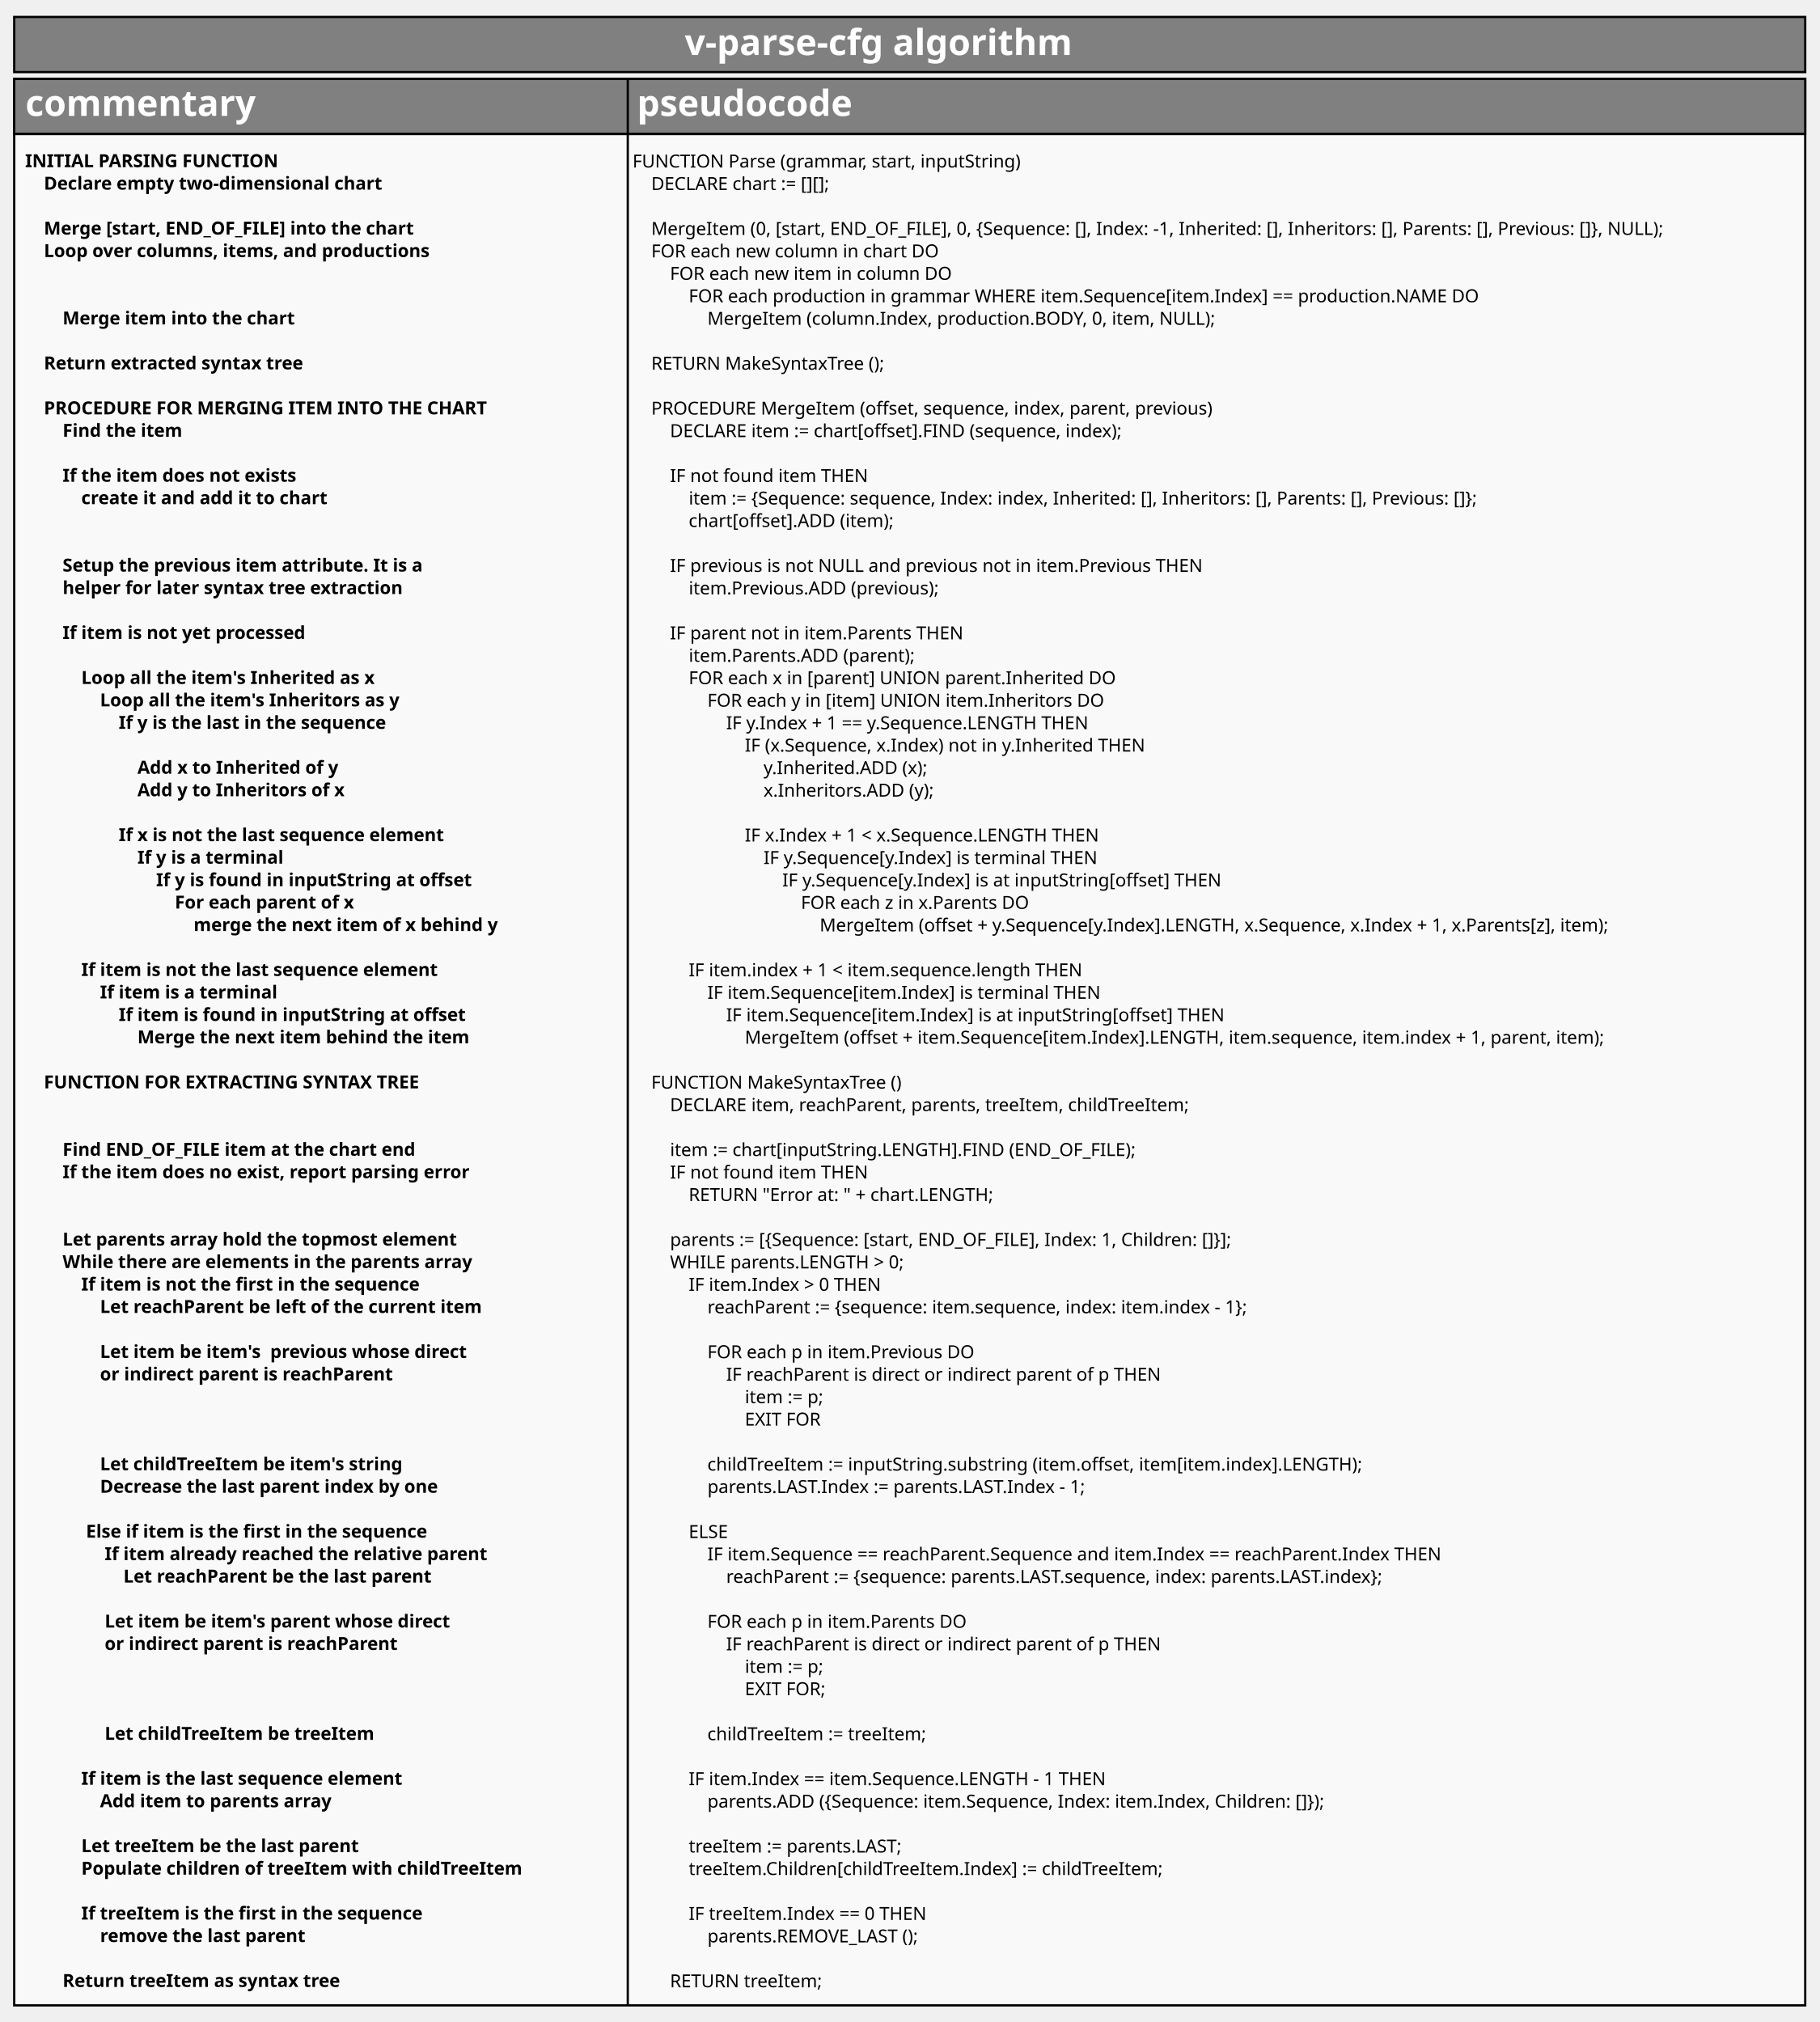
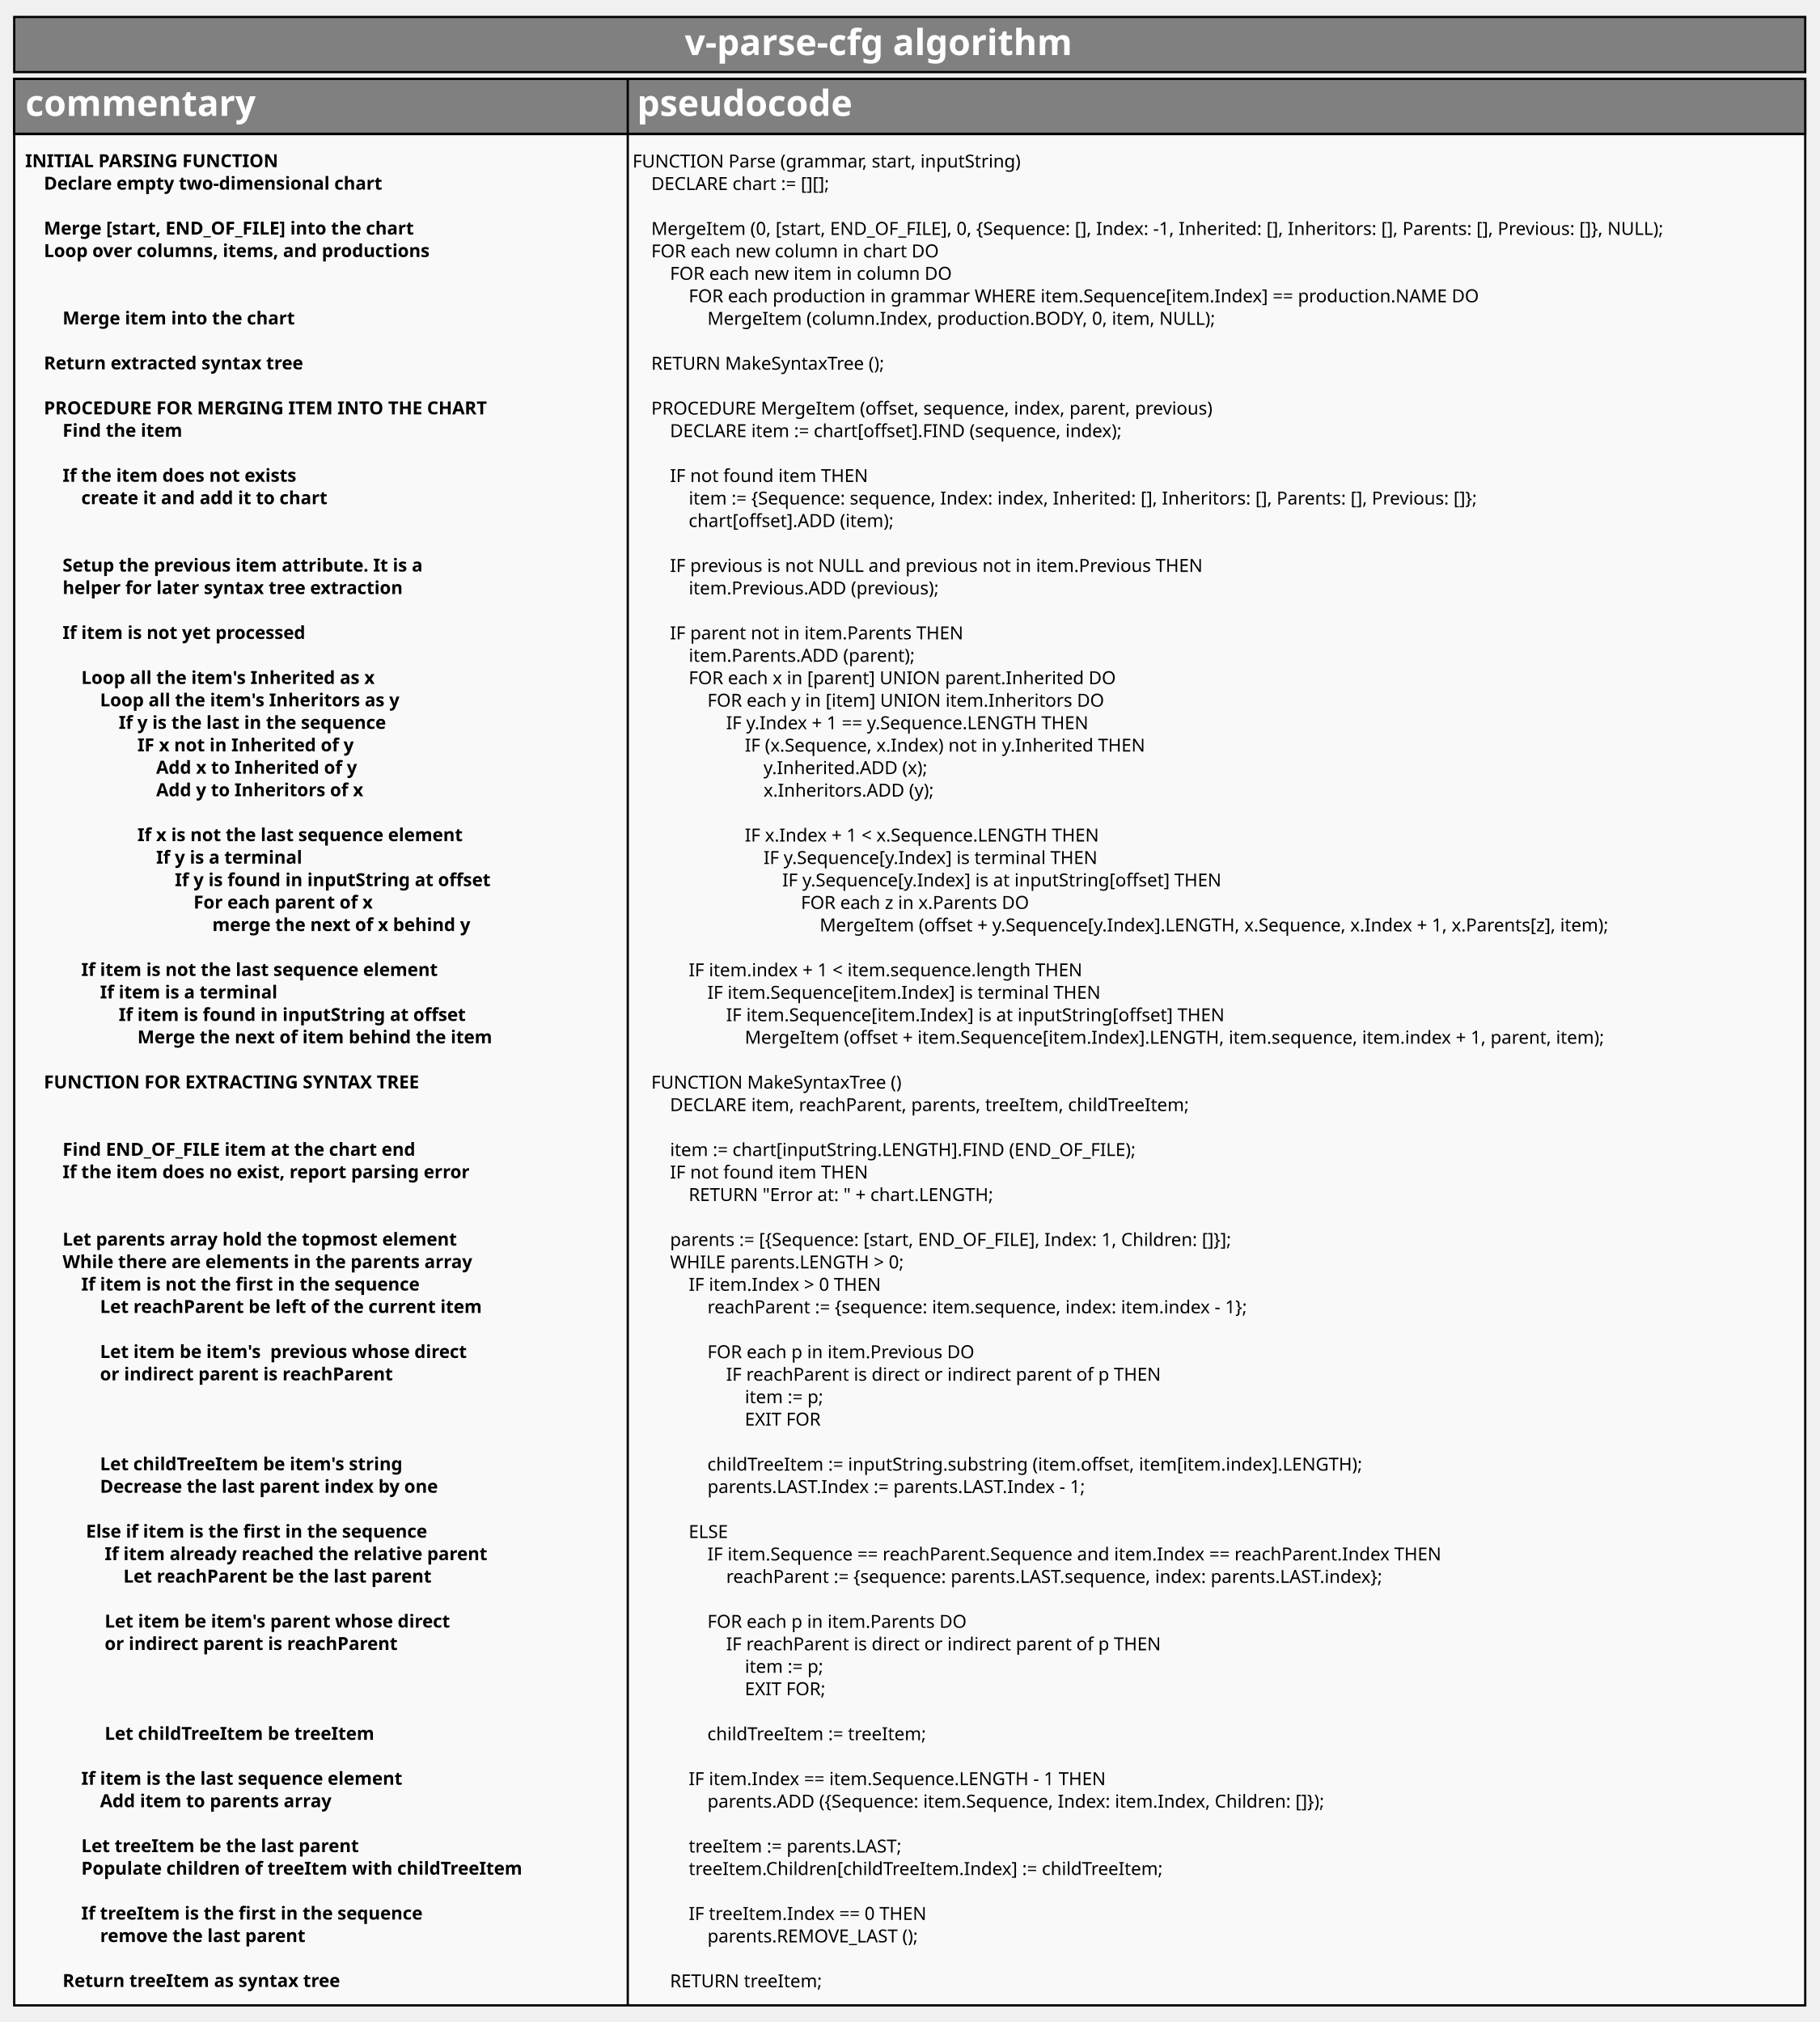
<svg xmlns="http://www.w3.org/2000/svg" width="810" height="900" viewBox="0 0 214.312 238.125" version="1.1" id="svg5">
  <defs id="defs2" />
  <g id="layer1">
    <rect style="fill:#808080;stroke:#000000;stroke-width:0.265;stroke-miterlimit:4;stroke-dasharray:none" id="rect3934" width="210.899" height="6.494" x="1.673" y="1.996" />
    <rect style="fill:#f9f9f9;stroke:#000000;stroke-width:0.265;stroke-miterlimit:4;stroke-dasharray:none" id="rect47043" width="210.899" height="226.879" x="1.673" y="9.288" />
    <rect style="fill:#808080;stroke:#000000;stroke-width:0.265;stroke-miterlimit:4;stroke-dasharray:none" id="rect61286" width="210.899" height="6.494" x="1.673" y="9.288" />
    <text xml:space="preserve" style="font-size:2.117px;line-height:1.25;font-family:sans-serif;stroke-width:0.265" x="72.286" y="19.726" id="text2938">
      <tspan id="tspan2936" style="font-size:2.117px;stroke-width:0.265" x="72.286" y="19.726">    FUNCTION Parse (grammar, start, inputString)</tspan>
      <tspan style="font-size:2.117px;stroke-width:0.265" x="72.286" y="22.372" id="tspan2940">        DECLARE chart := [][];</tspan>
      <tspan style="font-size:2.117px;stroke-width:0.265" x="72.286" y="25.018" id="tspan2942">        </tspan>
      <tspan style="font-size:2.117px;stroke-width:0.265" x="72.286" y="27.664" id="tspan2944">        MergeItem (0, [start, END_OF_FILE], 0, {Sequence: [], Index: -1, Inherited: [], Inheritors: [], Parents: [], Previous: []}, NULL);</tspan>
      <tspan style="font-size:2.117px;stroke-width:0.265" x="72.286" y="30.31" id="tspan2946">        FOR each new column in chart DO</tspan>
      <tspan style="font-size:2.117px;stroke-width:0.265" x="72.286" y="32.956" id="tspan2948">            FOR each new item in column DO</tspan>
      <tspan style="font-size:2.117px;stroke-width:0.265" x="72.286" y="35.602" id="tspan2950">                FOR each production in grammar WHERE item.Sequence[item.Index] == production.NAME DO</tspan>
      <tspan style="font-size:2.117px;stroke-width:0.265" x="72.286" y="38.247" id="tspan2952">                    MergeItem (column.Index, production.BODY, 0, item, NULL);</tspan>
      <tspan style="font-size:2.117px;stroke-width:0.265" x="72.286" y="40.893" id="tspan2954" />
      <tspan style="font-size:2.117px;stroke-width:0.265" x="72.286" y="43.539" id="tspan2956">        RETURN MakeSyntaxTree ();</tspan>
      <tspan style="font-size:2.117px;stroke-width:0.265" x="72.286" y="46.185" id="tspan2958" />
      <tspan style="font-size:2.117px;stroke-width:0.265" x="72.286" y="48.831" id="tspan2960">        PROCEDURE MergeItem (offset, sequence, index, parent, previous)</tspan>
      <tspan style="font-size:2.117px;stroke-width:0.265" x="72.286" y="51.477" id="tspan2962">            DECLARE item := chart[offset].FIND (sequence, index);</tspan>
      <tspan style="font-size:2.117px;stroke-width:0.265" x="72.286" y="54.122" id="tspan2964" />
      <tspan style="font-size:2.117px;stroke-width:0.265" x="72.286" y="56.768" id="tspan2966">            IF not found item THEN</tspan>
      <tspan style="font-size:2.117px;stroke-width:0.265" x="72.286" y="59.414" id="tspan2968">                item := {Sequence: sequence, Index: index, Inherited: [], Inheritors: [], Parents: [], Previous: []};</tspan>
      <tspan style="font-size:2.117px;stroke-width:0.265" x="72.286" y="62.06" id="tspan2970">                chart[offset].ADD (item);</tspan>
      <tspan style="font-size:2.117px;stroke-width:0.265" x="72.286" y="64.706" id="tspan2972" />
      <tspan style="font-size:2.117px;stroke-width:0.265" x="72.286" y="67.352" id="tspan2974">            IF previous is not NULL and previous not in item.Previous THEN</tspan>
      <tspan style="font-size:2.117px;stroke-width:0.265" x="72.286" y="69.997" id="tspan2976">                item.Previous.ADD (previous);</tspan>
      <tspan style="font-size:2.117px;stroke-width:0.265" x="72.286" y="72.643" id="tspan2978" />
      <tspan style="font-size:2.117px;stroke-width:0.265" x="72.286" y="75.289" id="tspan2980">            IF parent not in item.Parents THEN</tspan>
      <tspan style="font-size:2.117px;stroke-width:0.265" x="72.286" y="77.935" id="tspan2982">                item.Parents.ADD (parent);</tspan>
      <tspan style="font-size:2.117px;stroke-width:0.265" x="72.286" y="80.581" id="tspan2984">                FOR each x in [parent] UNION parent.Inherited DO</tspan>
      <tspan style="font-size:2.117px;stroke-width:0.265" x="72.286" y="83.227" id="tspan2986">                    FOR each y in [item] UNION item.Inheritors DO</tspan>
      <tspan style="font-size:2.117px;stroke-width:0.265" x="72.286" y="85.872" id="tspan2988">                        IF y.Index + 1 == y.Sequence.LENGTH THEN</tspan>
      <tspan style="font-size:2.117px;stroke-width:0.265" x="72.286" y="88.518" id="tspan2990">                            IF (x.Sequence, x.Index) not in y.Inherited THEN</tspan>
      <tspan style="font-size:2.117px;stroke-width:0.265" x="72.286" y="91.164" id="tspan2992">                                y.Inherited.ADD (x);</tspan>
      <tspan style="font-size:2.117px;stroke-width:0.265" x="72.286" y="93.81" id="tspan2994">                                x.Inheritors.ADD (y);</tspan>
      <tspan style="font-size:2.117px;stroke-width:0.265" x="72.286" y="96.456" id="tspan2996" />
      <tspan style="font-size:2.117px;stroke-width:0.265" x="72.286" y="99.102" id="tspan2998">                            IF x.Index + 1 &lt; x.Sequence.LENGTH THEN</tspan>
      <tspan style="font-size:2.117px;stroke-width:0.265" x="72.286" y="101.747" id="tspan3000">                                IF y.Sequence[y.Index] is terminal THEN</tspan>
      <tspan style="font-size:2.117px;stroke-width:0.265" x="72.286" y="104.393" id="tspan3002">                                    IF y.Sequence[y.Index] is at inputString[offset] THEN</tspan>
      <tspan style="font-size:2.117px;stroke-width:0.265" x="72.286" y="107.039" id="tspan3004">                                        FOR each z in x.Parents DO</tspan>
      <tspan style="font-size:2.117px;stroke-width:0.265" x="72.286" y="109.685" id="tspan3006">                                            MergeItem (offset + y.Sequence[y.Index].LENGTH, x.Sequence, x.Index + 1, x.Parents[z], item);</tspan>
      <tspan style="font-size:2.117px;stroke-width:0.265" x="72.286" y="112.331" id="tspan3008" />
      <tspan style="font-size:2.117px;stroke-width:0.265" x="72.286" y="114.977" id="tspan3010">                IF item.index + 1 &lt; item.sequence.length THEN</tspan>
      <tspan style="font-size:2.117px;stroke-width:0.265" x="72.286" y="117.622" id="tspan3012">                    IF item.Sequence[item.Index] is terminal THEN</tspan>
      <tspan style="font-size:2.117px;stroke-width:0.265" x="72.286" y="120.268" id="tspan3014">                        IF item.Sequence[item.Index] is at inputString[offset] THEN</tspan>
      <tspan style="font-size:2.117px;stroke-width:0.265" x="72.286" y="122.914" id="tspan3016">                            MergeItem (offset + item.Sequence[item.Index].LENGTH, item.sequence, item.index + 1, parent, item);</tspan>
      <tspan style="font-size:2.117px;stroke-width:0.265" x="72.286" y="125.56" id="tspan3018" />
      <tspan style="font-size:2.117px;stroke-width:0.265" x="72.286" y="128.206" id="tspan3020">        FUNCTION MakeSyntaxTree ()</tspan>
      <tspan style="font-size:2.117px;stroke-width:0.265" x="72.286" y="130.852" id="tspan3022">            DECLARE item, reachParent, parents, treeItem, childTreeItem;</tspan>
      <tspan style="font-size:2.117px;stroke-width:0.265" x="72.286" y="133.498" id="tspan3024">            </tspan>
      <tspan style="font-size:2.117px;stroke-width:0.265" x="72.286" y="136.143" id="tspan3026">            item := chart[inputString.LENGTH].FIND (END_OF_FILE);</tspan>
      <tspan style="font-size:2.117px;stroke-width:0.265" x="72.286" y="138.789" id="tspan3028">            IF not found item THEN</tspan>
      <tspan style="font-size:2.117px;stroke-width:0.265" x="72.286" y="141.435" id="tspan3030">                RETURN "Error at: " + chart.LENGTH;</tspan>
      <tspan style="font-size:2.117px;stroke-width:0.265" x="72.286" y="144.081" id="tspan3032">            </tspan>
      <tspan style="font-size:2.117px;stroke-width:0.265" x="72.286" y="146.727" id="tspan3034">            parents := [{Sequence: [start, END_OF_FILE], Index: 1, Children: []}];</tspan>
      <tspan style="font-size:2.117px;stroke-width:0.265" x="72.286" y="149.373" id="tspan3036">            WHILE parents.LENGTH &gt; 0;</tspan>
      <tspan style="font-size:2.117px;stroke-width:0.265" x="72.286" y="152.018" id="tspan3038">                IF item.Index &gt; 0 THEN</tspan>
      <tspan style="font-size:2.117px;stroke-width:0.265" x="72.286" y="154.664" id="tspan3040">                    reachParent := {sequence: item.sequence, index: item.index - 1};</tspan>
      <tspan style="font-size:2.117px;stroke-width:0.265" x="72.286" y="157.31" id="tspan29794" />
      <tspan style="font-size:2.117px;stroke-width:0.265" x="72.286" y="159.956" id="tspan3042">                    FOR each p in item.Previous DO</tspan>
      <tspan style="font-size:2.117px;stroke-width:0.265" x="72.286" y="162.602" id="tspan3044">                        IF reachParent is direct or indirect parent of p THEN</tspan>
      <tspan style="font-size:2.117px;stroke-width:0.265" x="72.286" y="165.248" id="tspan3046">                            item := p;</tspan>
      <tspan style="font-size:2.117px;stroke-width:0.265" x="72.286" y="167.893" id="tspan3048">                            EXIT FOR</tspan>
      <tspan style="font-size:2.117px;stroke-width:0.265" x="72.286" y="170.539" id="tspan3050" />
      <tspan style="font-size:2.117px;stroke-width:0.265" x="72.286" y="173.185" id="tspan3052">                    childTreeItem := inputString.substring (item.offset, item[item.index].LENGTH);</tspan>
      <tspan style="font-size:2.117px;stroke-width:0.265" x="72.286" y="175.831" id="tspan3054">                    parents.LAST.Index := parents.LAST.Index - 1;</tspan>
      <tspan style="font-size:2.117px;stroke-width:0.265" x="72.286" y="178.477" id="tspan3056" />
      <tspan style="font-size:2.117px;stroke-width:0.265" x="72.286" y="181.123" id="tspan3058">                ELSE</tspan>
      <tspan style="font-size:2.117px;stroke-width:0.265" x="72.286" y="183.768" id="tspan3060">                    IF item.Sequence == reachParent.Sequence and item.Index == reachParent.Index THEN</tspan>
      <tspan style="font-size:2.117px;stroke-width:0.265" x="72.286" y="186.414" id="tspan3062">                        reachParent := {sequence: parents.LAST.sequence, index: parents.LAST.index};</tspan>
      <tspan style="font-size:2.117px;stroke-width:0.265" x="72.286" y="189.06" id="tspan3064" />
      <tspan style="font-size:2.117px;stroke-width:0.265" x="72.286" y="191.706" id="tspan3066">                    FOR each p in item.Parents DO</tspan>
      <tspan style="font-size:2.117px;stroke-width:0.265" x="72.286" y="194.352" id="tspan3068">                        IF reachParent is direct or indirect parent of p THEN</tspan>
      <tspan style="font-size:2.117px;stroke-width:0.265" x="72.286" y="196.998" id="tspan3070">                            item := p;</tspan>
      <tspan style="font-size:2.117px;stroke-width:0.265" x="72.286" y="199.643" id="tspan3072">                            EXIT FOR;</tspan>
      <tspan style="font-size:2.117px;stroke-width:0.265" x="72.286" y="202.289" id="tspan3074">                            </tspan>
      <tspan style="font-size:2.117px;stroke-width:0.265" x="72.286" y="204.935" id="tspan3076">                    childTreeItem := treeItem;</tspan>
      <tspan style="font-size:2.117px;stroke-width:0.265" x="72.286" y="207.581" id="tspan3078">                </tspan>
      <tspan style="font-size:2.117px;stroke-width:0.265" x="72.286" y="210.227" id="tspan3080">                IF item.Index == item.Sequence.LENGTH - 1 THEN</tspan>
      <tspan style="font-size:2.117px;stroke-width:0.265" x="72.286" y="212.873" id="tspan3082">                    parents.ADD ({Sequence: item.Sequence, Index: item.Index, Children: []});</tspan>
      <tspan style="font-size:2.117px;stroke-width:0.265" x="72.286" y="215.518" id="tspan3084">                </tspan>
      <tspan style="font-size:2.117px;stroke-width:0.265" x="72.286" y="218.164" id="tspan3086">                treeItem := parents.LAST;</tspan>
      <tspan style="font-size:2.117px;stroke-width:0.265" x="72.286" y="220.81" id="tspan3088">                treeItem.Children[childTreeItem.Index] := childTreeItem;</tspan>
      <tspan style="font-size:2.117px;stroke-width:0.265" x="72.286" y="223.456" id="tspan3090">                </tspan>
      <tspan style="font-size:2.117px;stroke-width:0.265" x="72.286" y="226.102" id="tspan3092">                IF treeItem.Index == 0 THEN</tspan>
      <tspan style="font-size:2.117px;stroke-width:0.265" x="72.286" y="228.748" id="tspan3094">                    parents.REMOVE_LAST ();                </tspan>
      <tspan style="font-size:2.117px;stroke-width:0.265" x="72.286" y="231.393" id="tspan3096">            </tspan>
      <tspan style="font-size:2.117px;stroke-width:0.265" x="72.286" y="234.039" id="tspan3098">            RETURN treeItem;</tspan>
      <tspan style="font-size:2.117px;stroke-width:0.265" x="72.286" y="236.685" id="tspan3100" />
    </text>
    <text xml:space="preserve" style="font-style:normal;font-variant:normal;font-weight:bold;font-stretch:normal;font-size:2.117px;line-height:1.25;font-family:sans-serif;-inkscape-font-specification:'sans-serif Bold';stroke-width:0.265" x="2.966" y="19.689" id="text7512">
      <tspan style="font-style:normal;font-variant:normal;font-weight:bold;font-stretch:normal;font-size:2.117px;font-family:sans-serif;-inkscape-font-specification:'sans-serif Bold';stroke-width:0.265" x="2.966" y="19.689" id="tspan7510">INITIAL PARSING FUNCTION</tspan>
      <tspan style="font-style:normal;font-variant:normal;font-weight:bold;font-stretch:normal;font-size:2.117px;font-family:sans-serif;-inkscape-font-specification:'sans-serif Bold';stroke-width:0.265" x="2.966" y="22.335" id="tspan13142">    Declare empty two-dimensional chart</tspan>
      <tspan style="font-style:normal;font-variant:normal;font-weight:bold;font-stretch:normal;font-size:2.117px;font-family:sans-serif;-inkscape-font-specification:'sans-serif Bold';stroke-width:0.265" x="2.966" y="24.981" id="tspan13144" />
      <tspan style="font-style:normal;font-variant:normal;font-weight:bold;font-stretch:normal;font-size:2.117px;font-family:sans-serif;-inkscape-font-specification:'sans-serif Bold';stroke-width:0.265" x="2.966" y="27.627" id="tspan13146">    Merge [start, END_OF_FILE] into the chart</tspan>
      <tspan style="font-style:normal;font-variant:normal;font-weight:bold;font-stretch:normal;font-size:2.117px;font-family:sans-serif;-inkscape-font-specification:'sans-serif Bold';stroke-width:0.265" x="2.966" y="30.272" id="tspan13148">    Loop over columns, items, and productions</tspan>
      <tspan style="font-style:normal;font-variant:normal;font-weight:bold;font-stretch:normal;font-size:2.117px;font-family:sans-serif;-inkscape-font-specification:'sans-serif Bold';stroke-width:0.265" x="2.966" y="32.918" id="tspan13700" />
      <tspan style="font-style:normal;font-variant:normal;font-weight:bold;font-stretch:normal;font-size:2.117px;font-family:sans-serif;-inkscape-font-specification:'sans-serif Bold';stroke-width:0.265" x="2.966" y="35.564" id="tspan13702" />
      <tspan style="font-style:normal;font-variant:normal;font-weight:bold;font-stretch:normal;font-size:2.117px;font-family:sans-serif;-inkscape-font-specification:'sans-serif Bold';stroke-width:0.265" x="2.966" y="38.21" id="tspan13704">        Merge item into the chart</tspan>
      <tspan style="font-style:normal;font-variant:normal;font-weight:bold;font-stretch:normal;font-size:2.117px;font-family:sans-serif;-inkscape-font-specification:'sans-serif Bold';stroke-width:0.265" x="2.966" y="40.856" id="tspan13706" />
      <tspan style="font-style:normal;font-variant:normal;font-weight:bold;font-stretch:normal;font-size:2.117px;font-family:sans-serif;-inkscape-font-specification:'sans-serif Bold';stroke-width:0.265" x="2.966" y="43.502" id="tspan13708">    Return extracted syntax tree</tspan>
      <tspan style="font-style:normal;font-variant:normal;font-weight:bold;font-stretch:normal;font-size:2.117px;font-family:sans-serif;-inkscape-font-specification:'sans-serif Bold';stroke-width:0.265" x="2.966" y="46.147" id="tspan13710" />
      <tspan style="font-style:normal;font-variant:normal;font-weight:bold;font-stretch:normal;font-size:2.117px;font-family:sans-serif;-inkscape-font-specification:'sans-serif Bold';stroke-width:0.265" x="2.966" y="48.793" id="tspan13712">    PROCEDURE FOR MERGING ITEM INTO THE CHART</tspan>
      <tspan style="font-style:normal;font-variant:normal;font-weight:bold;font-stretch:normal;font-size:2.117px;font-family:sans-serif;-inkscape-font-specification:'sans-serif Bold';stroke-width:0.265" x="2.966" y="51.439" id="tspan13716">        Find the item</tspan>
      <tspan style="font-style:normal;font-variant:normal;font-weight:bold;font-stretch:normal;font-size:2.117px;font-family:sans-serif;-inkscape-font-specification:'sans-serif Bold';stroke-width:0.265" x="2.966" y="54.085" id="tspan13720" />
      <tspan style="font-style:normal;font-variant:normal;font-weight:bold;font-stretch:normal;font-size:2.117px;font-family:sans-serif;-inkscape-font-specification:'sans-serif Bold';stroke-width:0.265" x="2.966" y="56.731" id="tspan13726">        If the item does not exists</tspan>
      <tspan style="font-style:normal;font-variant:normal;font-weight:bold;font-stretch:normal;font-size:2.117px;font-family:sans-serif;-inkscape-font-specification:'sans-serif Bold';stroke-width:0.265" x="2.966" y="59.377" id="tspan13732">            create it and add it to chart</tspan>
      <tspan style="font-style:normal;font-variant:normal;font-weight:bold;font-stretch:normal;font-size:2.117px;font-family:sans-serif;-inkscape-font-specification:'sans-serif Bold';stroke-width:0.265" x="2.966" y="62.022" id="tspan13734" />
      <tspan style="font-style:normal;font-variant:normal;font-weight:bold;font-stretch:normal;font-size:2.117px;font-family:sans-serif;-inkscape-font-specification:'sans-serif Bold';stroke-width:0.265" x="2.966" y="64.668" id="tspan13736" />
      <tspan style="font-style:normal;font-variant:normal;font-weight:bold;font-stretch:normal;font-size:2.117px;font-family:sans-serif;-inkscape-font-specification:'sans-serif Bold';stroke-width:0.265" x="2.966" y="67.314" id="tspan13738">        Setup the previous item attribute. It is a</tspan>
      <tspan style="font-style:normal;font-variant:normal;font-weight:bold;font-stretch:normal;font-size:2.117px;font-family:sans-serif;-inkscape-font-specification:'sans-serif Bold';stroke-width:0.265" x="2.966" y="69.96" id="tspan13794">        helper for later syntax tree extraction</tspan>
      <tspan style="font-style:normal;font-variant:normal;font-weight:bold;font-stretch:normal;font-size:2.117px;font-family:sans-serif;-inkscape-font-specification:'sans-serif Bold';stroke-width:0.265" x="2.966" y="72.606" id="tspan13742" />
      <tspan style="font-style:normal;font-variant:normal;font-weight:bold;font-stretch:normal;font-size:2.117px;font-family:sans-serif;-inkscape-font-specification:'sans-serif Bold';stroke-width:0.265" x="2.966" y="75.252" id="tspan13744">        If item is not yet processed</tspan>
      <tspan style="font-style:normal;font-variant:normal;font-weight:bold;font-stretch:normal;font-size:2.117px;font-family:sans-serif;-inkscape-font-specification:'sans-serif Bold';stroke-width:0.265" x="2.966" y="77.897" id="tspan13746" />
      <tspan style="font-style:normal;font-variant:normal;font-weight:bold;font-stretch:normal;font-size:2.117px;font-family:sans-serif;-inkscape-font-specification:'sans-serif Bold';stroke-width:0.265" x="2.966" y="80.543" id="tspan13748">            Loop all the item's Inherited as x</tspan>
      <tspan style="font-style:normal;font-variant:normal;font-weight:bold;font-stretch:normal;font-size:2.117px;font-family:sans-serif;-inkscape-font-specification:'sans-serif Bold';stroke-width:0.265" x="2.966" y="83.189" id="tspan13750">                Loop all the item's Inheritors as y</tspan>
      <tspan style="font-style:normal;font-variant:normal;font-weight:bold;font-stretch:normal;font-size:2.117px;font-family:sans-serif;-inkscape-font-specification:'sans-serif Bold';stroke-width:0.265" x="2.966" y="85.835" id="tspan13754">                    If y is the last in the sequence</tspan>
-       <tspan style="font-style:normal;font-variant:normal;font-weight:bold;font-stretch:normal;font-size:2.117px;font-family:sans-serif;-inkscape-font-specification:'sans-serif Bold';stroke-width:0.265" x="2.966" y="88.481" id="tspan13758" />
-       <tspan style="font-style:normal;font-variant:normal;font-weight:bold;font-stretch:normal;font-size:2.117px;font-family:sans-serif;-inkscape-font-specification:'sans-serif Bold';stroke-width:0.265" x="2.966" y="91.127" id="tspan13760">                        Add x to Inherited of y</tspan>
-       <tspan style="font-style:normal;font-variant:normal;font-weight:bold;font-stretch:normal;font-size:2.117px;font-family:sans-serif;-inkscape-font-specification:'sans-serif Bold';stroke-width:0.265" x="2.966" y="93.772" id="tspan13764">                        Add y to Inheritors of x</tspan>
+       <tspan style="font-style:normal;font-variant:normal;font-weight:bold;font-stretch:normal;font-size:2.117px;font-family:sans-serif;-inkscape-font-specification:'sans-serif Bold';stroke-width:0.265" x="2.966" y="88.481" id="tspan13758">                        IF x not in Inherited of y</tspan>
+       <tspan style="font-style:normal;font-variant:normal;font-weight:bold;font-stretch:normal;font-size:2.117px;font-family:sans-serif;-inkscape-font-specification:'sans-serif Bold';stroke-width:0.265" x="2.966" y="91.127" id="tspan13760">                            Add x to Inherited of y</tspan>
+       <tspan style="font-style:normal;font-variant:normal;font-weight:bold;font-stretch:normal;font-size:2.117px;font-family:sans-serif;-inkscape-font-specification:'sans-serif Bold';stroke-width:0.265" x="2.966" y="93.772" id="tspan13764">                            Add y to Inheritors of x</tspan>
      <tspan style="font-style:normal;font-variant:normal;font-weight:bold;font-stretch:normal;font-size:2.117px;font-family:sans-serif;-inkscape-font-specification:'sans-serif Bold';stroke-width:0.265" x="2.966" y="96.418" id="tspan49058" />
-       <tspan style="font-style:normal;font-variant:normal;font-weight:bold;font-stretch:normal;font-size:2.117px;font-family:sans-serif;-inkscape-font-specification:'sans-serif Bold';stroke-width:0.265" x="2.966" y="99.064" id="tspan13766">                    If x is not the last sequence element</tspan>
-       <tspan style="font-style:normal;font-variant:normal;font-weight:bold;font-stretch:normal;font-size:2.117px;font-family:sans-serif;-inkscape-font-specification:'sans-serif Bold';stroke-width:0.265" x="2.966" y="101.71" id="tspan13768">                        If y is a terminal</tspan>
-       <tspan style="font-style:normal;font-variant:normal;font-weight:bold;font-stretch:normal;font-size:2.117px;font-family:sans-serif;-inkscape-font-specification:'sans-serif Bold';stroke-width:0.265" x="2.966" y="104.356" id="tspan13770">                            If y is found in inputString at offset</tspan>
-       <tspan style="font-style:normal;font-variant:normal;font-weight:bold;font-stretch:normal;font-size:2.117px;font-family:sans-serif;-inkscape-font-specification:'sans-serif Bold';stroke-width:0.265" x="2.966" y="107.002" id="tspan13774">                                For each parent of x</tspan>
-       <tspan style="font-style:normal;font-variant:normal;font-weight:bold;font-stretch:normal;font-size:2.117px;font-family:sans-serif;-inkscape-font-specification:'sans-serif Bold';stroke-width:0.265" x="2.966" y="109.648" id="tspan16066">                                    merge the next item of x behind y</tspan>
+       <tspan style="font-style:normal;font-variant:normal;font-weight:bold;font-stretch:normal;font-size:2.117px;font-family:sans-serif;-inkscape-font-specification:'sans-serif Bold';stroke-width:0.265" x="2.966" y="99.064" id="tspan13766">                        If x is not the last sequence element</tspan>
+       <tspan style="font-style:normal;font-variant:normal;font-weight:bold;font-stretch:normal;font-size:2.117px;font-family:sans-serif;-inkscape-font-specification:'sans-serif Bold';stroke-width:0.265" x="2.966" y="101.71" id="tspan13768">                            If y is a terminal</tspan>
+       <tspan style="font-style:normal;font-variant:normal;font-weight:bold;font-stretch:normal;font-size:2.117px;font-family:sans-serif;-inkscape-font-specification:'sans-serif Bold';stroke-width:0.265" x="2.966" y="104.356" id="tspan13770">                                If y is found in inputString at offset</tspan>
+       <tspan style="font-style:normal;font-variant:normal;font-weight:bold;font-stretch:normal;font-size:2.117px;font-family:sans-serif;-inkscape-font-specification:'sans-serif Bold';stroke-width:0.265" x="2.966" y="107.002" id="tspan13774">                                    For each parent of x</tspan>
+       <tspan style="font-style:normal;font-variant:normal;font-weight:bold;font-stretch:normal;font-size:2.117px;font-family:sans-serif;-inkscape-font-specification:'sans-serif Bold';stroke-width:0.265" x="2.966" y="109.648" id="tspan16066">                                        merge the next of x behind y</tspan>
      <tspan style="font-style:normal;font-variant:normal;font-weight:bold;font-stretch:normal;font-size:2.117px;font-family:sans-serif;-inkscape-font-specification:'sans-serif Bold';stroke-width:0.265" x="2.966" y="112.293" id="tspan13780" />
      <tspan style="font-style:normal;font-variant:normal;font-weight:bold;font-stretch:normal;font-size:2.117px;font-family:sans-serif;-inkscape-font-specification:'sans-serif Bold';stroke-width:0.265" x="2.966" y="114.939" id="tspan13782">            If item is not the last sequence element</tspan>
      <tspan style="font-style:normal;font-variant:normal;font-weight:bold;font-stretch:normal;font-size:2.117px;font-family:sans-serif;-inkscape-font-specification:'sans-serif Bold';stroke-width:0.265" x="2.966" y="117.585" id="tspan13784">                If item is a terminal</tspan>
      <tspan style="font-style:normal;font-variant:normal;font-weight:bold;font-stretch:normal;font-size:2.117px;font-family:sans-serif;-inkscape-font-specification:'sans-serif Bold';stroke-width:0.265" x="2.966" y="120.231" id="tspan13786">                    If item is found in inputString at offset</tspan>
-       <tspan style="font-style:normal;font-variant:normal;font-weight:bold;font-stretch:normal;font-size:2.117px;font-family:sans-serif;-inkscape-font-specification:'sans-serif Bold';stroke-width:0.265" x="2.966" y="122.877" id="tspan16070">                        Merge the next item behind the item</tspan>
+       <tspan style="font-style:normal;font-variant:normal;font-weight:bold;font-stretch:normal;font-size:2.117px;font-family:sans-serif;-inkscape-font-specification:'sans-serif Bold';stroke-width:0.265" x="2.966" y="122.877" id="tspan16070">                        Merge the next of item behind the item</tspan>
      <tspan style="font-style:normal;font-variant:normal;font-weight:bold;font-stretch:normal;font-size:2.117px;font-family:sans-serif;-inkscape-font-specification:'sans-serif Bold';stroke-width:0.265" x="2.966" y="125.523" id="tspan13790" />
      <tspan style="font-style:normal;font-variant:normal;font-weight:bold;font-stretch:normal;font-size:2.117px;font-family:sans-serif;-inkscape-font-specification:'sans-serif Bold';stroke-width:0.265" x="2.966" y="128.168" id="tspan13792">    FUNCTION FOR EXTRACTING SYNTAX TREE</tspan>
      <tspan style="font-style:normal;font-variant:normal;font-weight:bold;font-stretch:normal;font-size:2.117px;font-family:sans-serif;-inkscape-font-specification:'sans-serif Bold';stroke-width:0.265" x="2.966" y="130.814" id="tspan13798" />
      <tspan style="font-style:normal;font-variant:normal;font-weight:bold;font-stretch:normal;font-size:2.117px;font-family:sans-serif;-inkscape-font-specification:'sans-serif Bold';stroke-width:0.265" x="2.966" y="133.46" id="tspan13800" />
      <tspan style="font-style:normal;font-variant:normal;font-weight:bold;font-stretch:normal;font-size:2.117px;font-family:sans-serif;-inkscape-font-specification:'sans-serif Bold';stroke-width:0.265" x="2.966" y="136.106" id="tspan13804">        Find END_OF_FILE item at the chart end</tspan>
      <tspan style="font-style:normal;font-variant:normal;font-weight:bold;font-stretch:normal;font-size:2.117px;font-family:sans-serif;-inkscape-font-specification:'sans-serif Bold';stroke-width:0.265" x="2.966" y="138.752" id="tspan13820">        If the item does no exist, report parsing error</tspan>
      <tspan style="font-style:normal;font-variant:normal;font-weight:bold;font-stretch:normal;font-size:2.117px;font-family:sans-serif;-inkscape-font-specification:'sans-serif Bold';stroke-width:0.265" x="2.966" y="141.398" id="tspan13810" />
      <tspan style="font-style:normal;font-variant:normal;font-weight:bold;font-stretch:normal;font-size:2.117px;font-family:sans-serif;-inkscape-font-specification:'sans-serif Bold';stroke-width:0.265" x="2.966" y="144.043" id="tspan8207" />
      <tspan style="font-style:normal;font-variant:normal;font-weight:bold;font-stretch:normal;font-size:2.117px;font-family:sans-serif;-inkscape-font-specification:'sans-serif Bold';stroke-width:0.265" x="2.966" y="146.689" id="tspan13814">        Let parents array hold the topmost element</tspan>
      <tspan style="font-style:normal;font-variant:normal;font-weight:bold;font-stretch:normal;font-size:2.117px;font-family:sans-serif;-inkscape-font-specification:'sans-serif Bold';stroke-width:0.265" x="2.966" y="149.335" id="tspan13816">        While there are elements in the parents array</tspan>
      <tspan style="font-style:normal;font-variant:normal;font-weight:bold;font-stretch:normal;font-size:2.117px;font-family:sans-serif;-inkscape-font-specification:'sans-serif Bold';stroke-width:0.265" x="2.966" y="151.981" id="tspan13818">            If item is not the first in the sequence</tspan>
      <tspan style="font-style:normal;font-variant:normal;font-weight:bold;font-stretch:normal;font-size:2.117px;font-family:sans-serif;-inkscape-font-specification:'sans-serif Bold';stroke-width:0.265" x="2.966" y="154.627" id="tspan13824">                Let reachParent be left of the current item</tspan>
      <tspan style="font-style:normal;font-variant:normal;font-weight:bold;font-stretch:normal;font-size:2.117px;font-family:sans-serif;-inkscape-font-specification:'sans-serif Bold';stroke-width:0.265" x="2.966" y="157.273" id="tspan28610" />
      <tspan style="font-style:normal;font-variant:normal;font-weight:bold;font-stretch:normal;font-size:2.117px;font-family:sans-serif;-inkscape-font-specification:'sans-serif Bold';stroke-width:0.265" x="2.966" y="159.918" id="tspan40254">                Let item be item's  previous whose direct</tspan>
      <tspan style="font-style:normal;font-variant:normal;font-weight:bold;font-stretch:normal;font-size:2.117px;font-family:sans-serif;-inkscape-font-specification:'sans-serif Bold';stroke-width:0.265" x="2.966" y="162.564" id="tspan13832">                or indirect parent is reachParent</tspan>
      <tspan style="font-style:normal;font-variant:normal;font-weight:bold;font-stretch:normal;font-size:2.117px;font-family:sans-serif;-inkscape-font-specification:'sans-serif Bold';stroke-width:0.265" x="2.966" y="165.21" id="tspan13834" />
      <tspan style="font-style:normal;font-variant:normal;font-weight:bold;font-stretch:normal;font-size:2.117px;font-family:sans-serif;-inkscape-font-specification:'sans-serif Bold';stroke-width:0.265" x="2.966" y="167.856" id="tspan13836" />
      <tspan style="font-style:normal;font-variant:normal;font-weight:bold;font-stretch:normal;font-size:2.117px;font-family:sans-serif;-inkscape-font-specification:'sans-serif Bold';stroke-width:0.265" x="2.966" y="170.502" id="tspan13838" />
      <tspan style="font-style:normal;font-variant:normal;font-weight:bold;font-stretch:normal;font-size:2.117px;font-family:sans-serif;-inkscape-font-specification:'sans-serif Bold';stroke-width:0.265" x="2.966" y="173.148" id="tspan13840">                Let childTreeItem be item's string</tspan>
      <tspan style="font-style:normal;font-variant:normal;font-weight:bold;font-stretch:normal;font-size:2.117px;font-family:sans-serif;-inkscape-font-specification:'sans-serif Bold';stroke-width:0.265" x="2.966" y="175.793" id="tspan13842">                Decrease the last parent index by one</tspan>
      <tspan style="font-style:normal;font-variant:normal;font-weight:bold;font-stretch:normal;font-size:2.117px;font-family:sans-serif;-inkscape-font-specification:'sans-serif Bold';stroke-width:0.265" x="2.966" y="178.439" id="tspan13844" />
      <tspan style="font-style:normal;font-variant:normal;font-weight:bold;font-stretch:normal;font-size:2.117px;font-family:sans-serif;-inkscape-font-specification:'sans-serif Bold';stroke-width:0.265" x="2.966" y="181.085" id="tspan13846">             Else if item is the first in the sequence</tspan>
      <tspan style="font-style:normal;font-variant:normal;font-weight:bold;font-stretch:normal;font-size:2.117px;font-family:sans-serif;-inkscape-font-specification:'sans-serif Bold';stroke-width:0.265" x="2.966" y="183.731" id="tspan13848">                 If item already reached the relative parent</tspan>
      <tspan style="font-style:normal;font-variant:normal;font-weight:bold;font-stretch:normal;font-size:2.117px;font-family:sans-serif;-inkscape-font-specification:'sans-serif Bold';stroke-width:0.265" x="2.966" y="186.377" id="tspan13850">                     Let reachParent be the last parent</tspan>
      <tspan style="font-style:normal;font-variant:normal;font-weight:bold;font-stretch:normal;font-size:2.117px;font-family:sans-serif;-inkscape-font-specification:'sans-serif Bold';stroke-width:0.265" x="2.966" y="189.023" id="tspan13852" />
      <tspan style="font-style:normal;font-variant:normal;font-weight:bold;font-stretch:normal;font-size:2.117px;font-family:sans-serif;-inkscape-font-specification:'sans-serif Bold';stroke-width:0.265" x="2.966" y="191.668" id="tspan13854">                 Let item be item's parent whose direct</tspan>
      <tspan style="font-style:normal;font-variant:normal;font-weight:bold;font-stretch:normal;font-size:2.117px;font-family:sans-serif;-inkscape-font-specification:'sans-serif Bold';stroke-width:0.265" x="2.966" y="194.314" id="tspan11041">                 or indirect parent is reachParent</tspan>
      <tspan style="font-style:normal;font-variant:normal;font-weight:bold;font-stretch:normal;font-size:2.117px;font-family:sans-serif;-inkscape-font-specification:'sans-serif Bold';stroke-width:0.265" x="2.966" y="196.96" id="tspan13858" />
      <tspan style="font-style:normal;font-variant:normal;font-weight:bold;font-stretch:normal;font-size:2.117px;font-family:sans-serif;-inkscape-font-specification:'sans-serif Bold';stroke-width:0.265" x="2.966" y="199.606" id="tspan13860" />
      <tspan style="font-style:normal;font-variant:normal;font-weight:bold;font-stretch:normal;font-size:2.117px;font-family:sans-serif;-inkscape-font-specification:'sans-serif Bold';stroke-width:0.265" x="2.966" y="202.252" id="tspan13864" />
      <tspan style="font-style:normal;font-variant:normal;font-weight:bold;font-stretch:normal;font-size:2.117px;font-family:sans-serif;-inkscape-font-specification:'sans-serif Bold';stroke-width:0.265" x="2.966" y="204.898" id="tspan13862">                 Let childTreeItem be treeItem</tspan>
      <tspan style="font-style:normal;font-variant:normal;font-weight:bold;font-stretch:normal;font-size:2.117px;font-family:sans-serif;-inkscape-font-specification:'sans-serif Bold';stroke-width:0.265" x="2.966" y="207.543" id="tspan13866" />
      <tspan style="font-style:normal;font-variant:normal;font-weight:bold;font-stretch:normal;font-size:2.117px;font-family:sans-serif;-inkscape-font-specification:'sans-serif Bold';stroke-width:0.265" x="2.966" y="210.189" id="tspan13868">            If item is the last sequence element</tspan>
      <tspan style="font-style:normal;font-variant:normal;font-weight:bold;font-stretch:normal;font-size:2.117px;font-family:sans-serif;-inkscape-font-specification:'sans-serif Bold';stroke-width:0.265" x="2.966" y="212.835" id="tspan13870">                Add item to parents array</tspan>
      <tspan style="font-style:normal;font-variant:normal;font-weight:bold;font-stretch:normal;font-size:2.117px;font-family:sans-serif;-inkscape-font-specification:'sans-serif Bold';stroke-width:0.265" x="2.966" y="215.481" id="tspan13872" />
      <tspan style="font-style:normal;font-variant:normal;font-weight:bold;font-stretch:normal;font-size:2.117px;font-family:sans-serif;-inkscape-font-specification:'sans-serif Bold';stroke-width:0.265" x="2.966" y="218.127" id="tspan13874">            Let treeItem be the last parent</tspan>
      <tspan style="font-style:normal;font-variant:normal;font-weight:bold;font-stretch:normal;font-size:2.117px;font-family:sans-serif;-inkscape-font-specification:'sans-serif Bold';stroke-width:0.265" x="2.966" y="220.773" id="tspan13876">            Populate children of treeItem with childTreeItem</tspan>
      <tspan style="font-style:normal;font-variant:normal;font-weight:bold;font-stretch:normal;font-size:2.117px;font-family:sans-serif;-inkscape-font-specification:'sans-serif Bold';stroke-width:0.265" x="2.966" y="223.419" id="tspan13878" />
      <tspan style="font-style:normal;font-variant:normal;font-weight:bold;font-stretch:normal;font-size:2.117px;font-family:sans-serif;-inkscape-font-specification:'sans-serif Bold';stroke-width:0.265" x="2.966" y="226.064" id="tspan13880">            If treeItem is the first in the sequence</tspan>
      <tspan style="font-style:normal;font-variant:normal;font-weight:bold;font-stretch:normal;font-size:2.117px;font-family:sans-serif;-inkscape-font-specification:'sans-serif Bold';stroke-width:0.265" x="2.966" y="228.71" id="tspan16078">                remove the last parent</tspan>
      <tspan style="font-style:normal;font-variant:normal;font-weight:bold;font-stretch:normal;font-size:2.117px;font-family:sans-serif;-inkscape-font-specification:'sans-serif Bold';stroke-width:0.265" x="2.966" y="231.356" id="tspan21250" />
      <tspan style="font-style:normal;font-variant:normal;font-weight:bold;font-stretch:normal;font-size:2.117px;font-family:sans-serif;-inkscape-font-specification:'sans-serif Bold';stroke-width:0.265" x="2.966" y="234.002" id="tspan21252">        Return treeItem as syntax tree</tspan>
    </text>
    <text xml:space="preserve" style="font-style:normal;font-variant:normal;font-weight:bold;font-stretch:normal;font-size:4.233px;line-height:1.25;font-family:sans-serif;-inkscape-font-specification:'sans-serif Bold';fill:#ffffff;stroke-width:0.265" x="2.996" y="13.647" id="text25742">
      <tspan id="tspan25740" style="font-style:normal;font-variant:normal;font-weight:bold;font-stretch:normal;font-family:sans-serif;-inkscape-font-specification:'sans-serif Bold';fill:#ffffff;stroke-width:0.265" x="2.996" y="13.647">commentary</tspan>
    </text>
    <text xml:space="preserve" style="font-style:normal;font-variant:normal;font-weight:bold;font-stretch:normal;font-size:4.233px;line-height:1.25;font-family:sans-serif;-inkscape-font-specification:'sans-serif Bold';fill:#ffffff;stroke-width:0.265" x="75.016" y="13.647" id="text32150">
      <tspan id="tspan32148" style="font-style:normal;font-variant:normal;font-weight:bold;font-stretch:normal;font-family:sans-serif;-inkscape-font-specification:'sans-serif Bold';fill:#ffffff;stroke-width:0.265" x="75.016" y="13.647">pseudocode</tspan>
    </text>
    <path style="fill:none;stroke:#000000;stroke-width:0.265px;stroke-linecap:butt;stroke-linejoin:miter;stroke-opacity:1" d="m 73.922,9.278 2e-6,226.889" id="path47078" />
    <path style="fill:none;stroke:#000000;stroke-width:0.265px;stroke-linecap:butt;stroke-linejoin:miter;stroke-opacity:1" d="m 1.673,15.782 210.899,-2e-6" id="path47273" />
    <path style="fill:none;stroke:#000000;stroke-width:0.265px;stroke-linecap:butt;stroke-linejoin:miter;stroke-opacity:1" d="m 1.673,9.288 209.383,-2e-6" id="path2610" />
    <text xml:space="preserve" style="font-style:normal;font-variant:normal;font-weight:bold;font-stretch:normal;font-size:4.233px;line-height:1.25;font-family:sans-serif;-inkscape-font-specification:'sans-serif Bold';fill:#ffffff;stroke-width:0.265" x="80.636" y="6.486" id="text1284">
      <tspan id="tspan1282" style="font-style:normal;font-variant:normal;font-weight:bold;font-stretch:normal;font-family:sans-serif;-inkscape-font-specification:'sans-serif Bold';fill:#ffffff;stroke-width:0.265" x="80.636" y="6.486">v-parse-cfg algorithm</tspan>
    </text>
  </g>
</svg>
